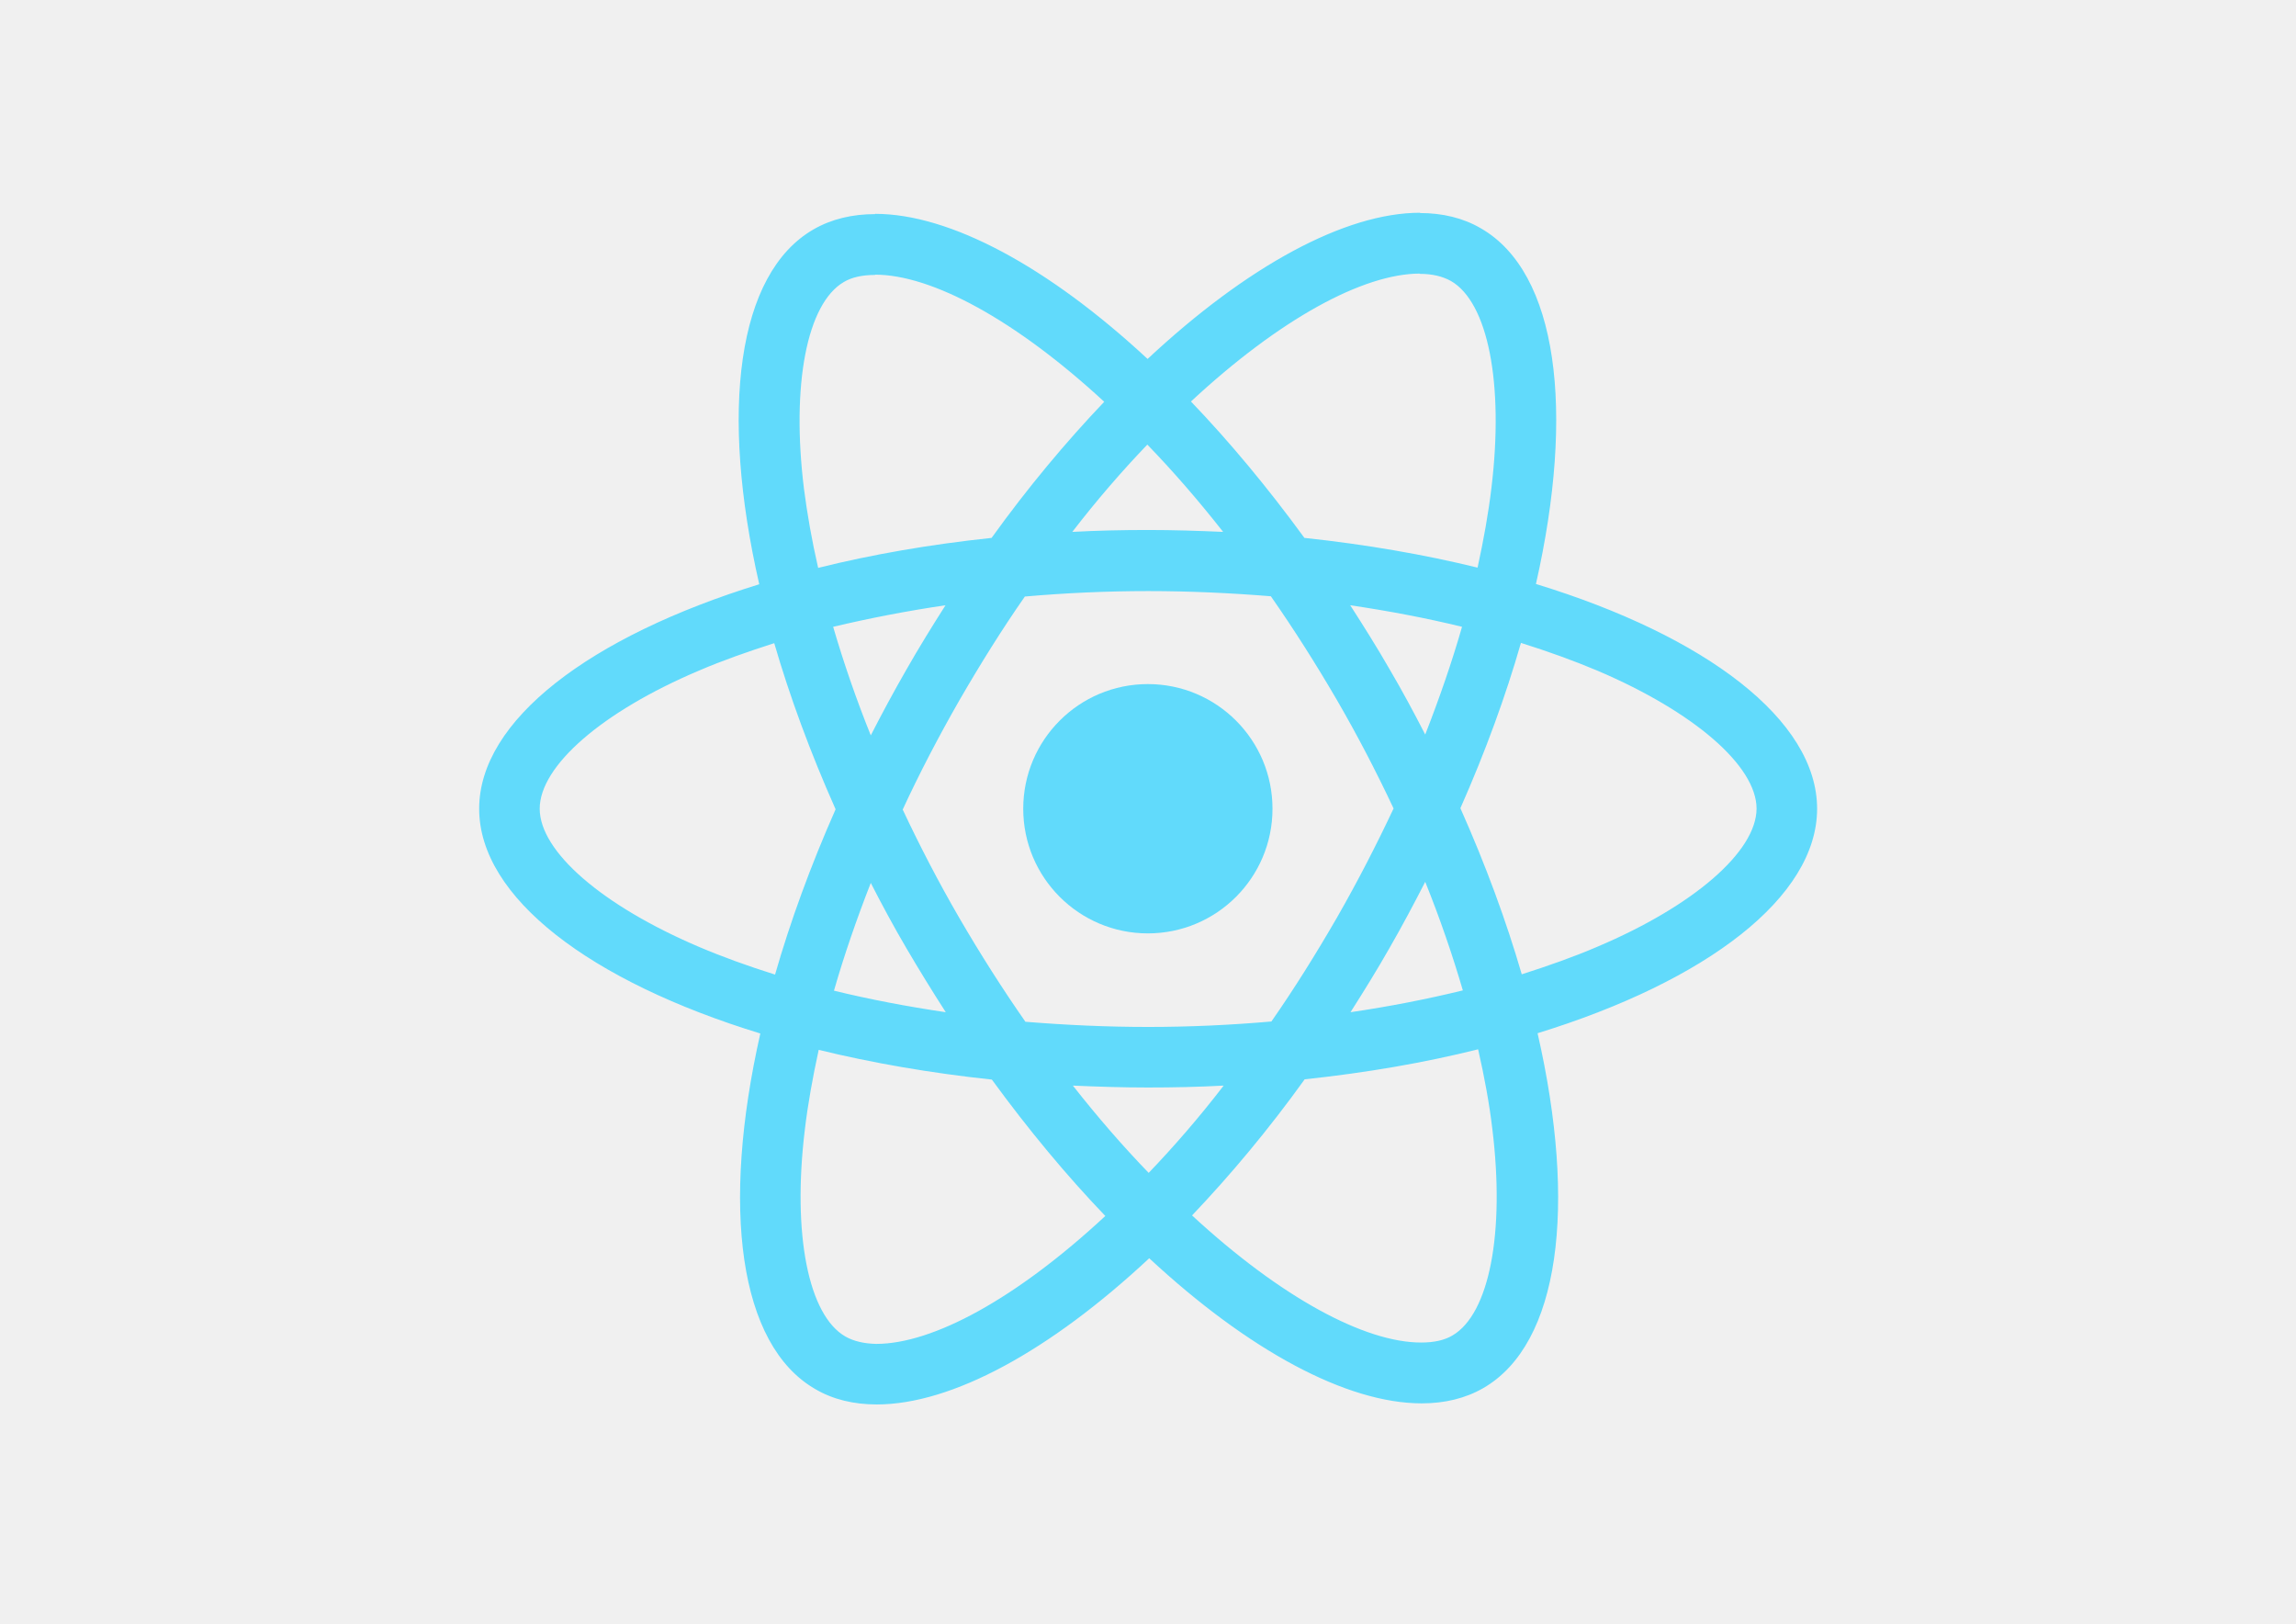
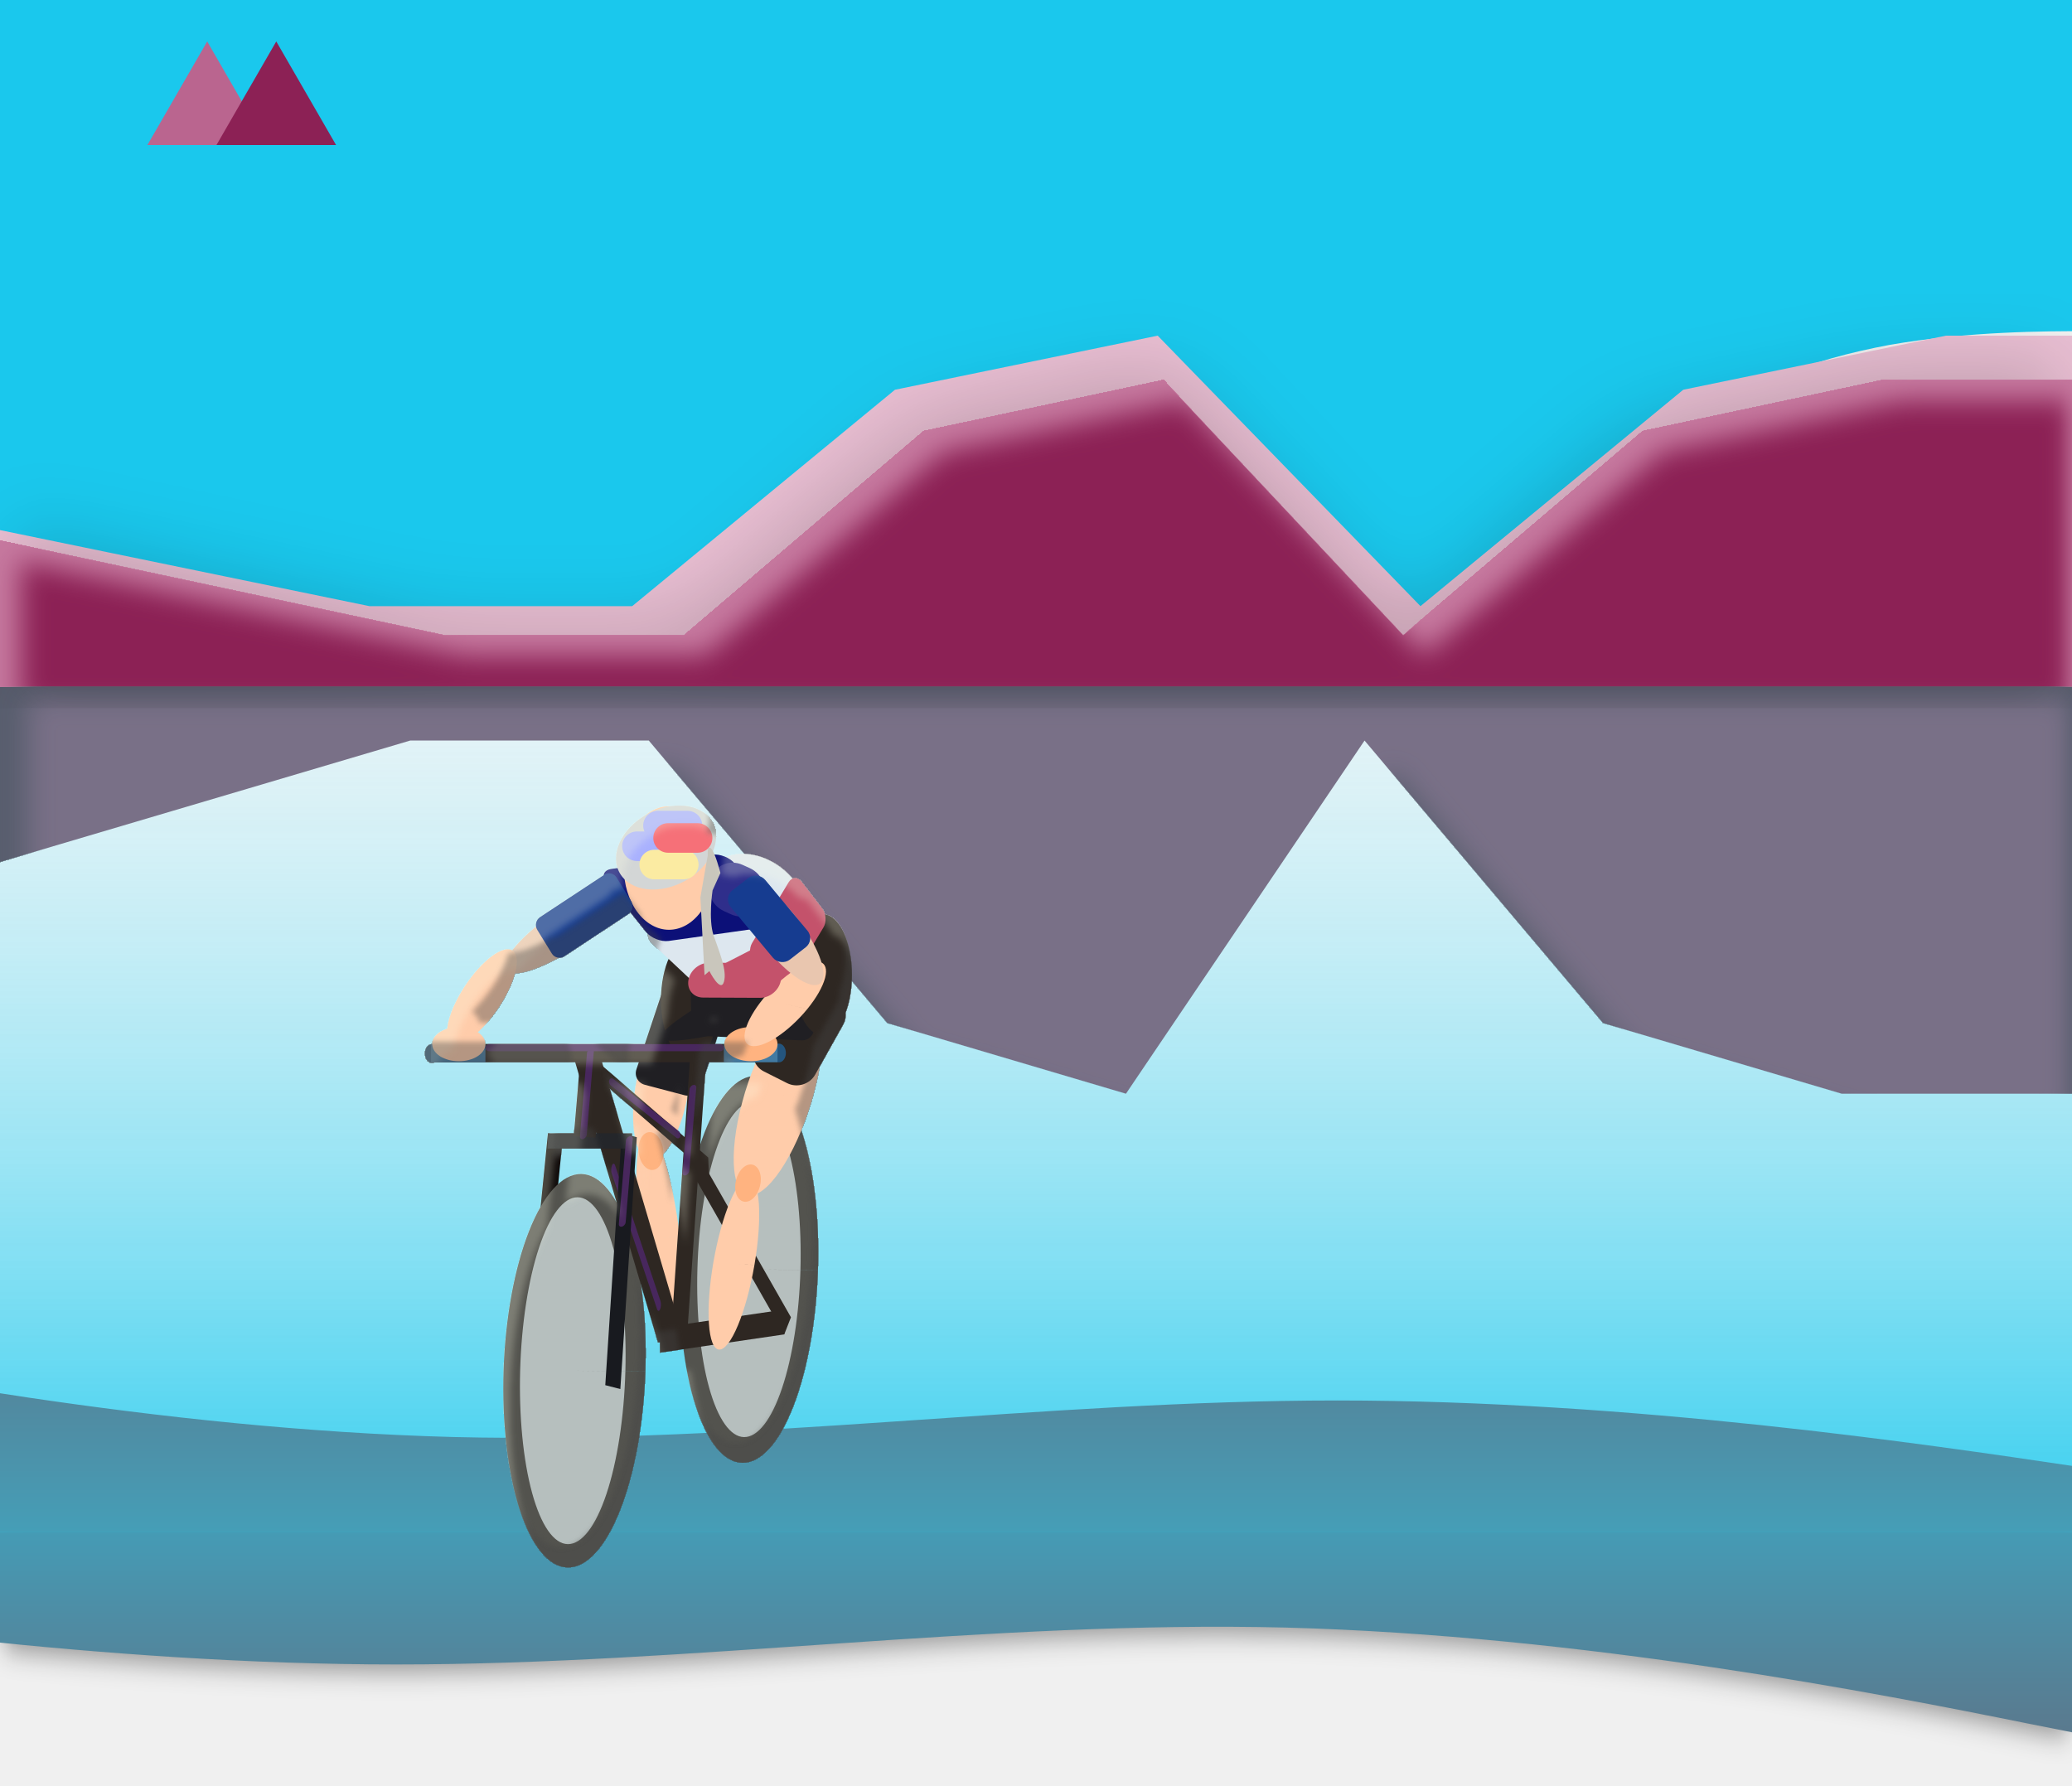
- <svg xmlns="http://www.w3.org/2000/svg" viewBox="0 0 841.9 595.3">
-   <g fill="#61DAFB">
-     <path d="M666.3 296.5c0-32.5-40.7-63.3-103.1-82.4 14.4-63.6 8-114.2-20.2-130.4-6.5-3.8-14.1-5.6-22.4-5.6v22.3c4.6 0 8.3.9 11.4 2.6 13.6 7.8 19.5 37.5 14.9 75.7-1.1 9.4-2.9 19.3-5.1 29.4-19.6-4.8-41-8.5-63.5-10.9-13.5-18.5-27.5-35.3-41.6-50 32.6-30.3 63.2-46.9 84-46.9V78c-27.5 0-63.5 19.6-99.9 53.6-36.4-33.8-72.4-53.2-99.9-53.2v22.3c20.7 0 51.4 16.5 84 46.6-14 14.7-28 31.4-41.3 49.9-22.6 2.4-44 6.1-63.6 11-2.3-10-4-19.7-5.2-29-4.7-38.2 1.1-67.9 14.6-75.8 3-1.8 6.9-2.6 11.5-2.6V78.5c-8.4 0-16 1.8-22.6 5.6-28.1 16.2-34.4 66.7-19.9 130.1-62.2 19.2-102.7 49.9-102.7 82.3 0 32.5 40.7 63.3 103.1 82.4-14.4 63.6-8 114.2 20.2 130.4 6.5 3.8 14.1 5.6 22.5 5.6 27.5 0 63.5-19.6 99.9-53.6 36.4 33.8 72.4 53.2 99.9 53.2 8.4 0 16-1.8 22.6-5.6 28.1-16.2 34.4-66.7 19.9-130.1 62-19.1 102.5-49.9 102.5-82.3zm-130.2-66.7c-3.7 12.9-8.3 26.2-13.5 39.5-4.1-8-8.4-16-13.1-24-4.6-8-9.5-15.8-14.4-23.4 14.2 2.1 27.9 4.7 41 7.9zm-45.8 106.5c-7.8 13.5-15.8 26.3-24.1 38.2-14.9 1.3-30 2-45.2 2-15.1 0-30.2-.7-45-1.9-8.3-11.9-16.4-24.6-24.2-38-7.6-13.1-14.5-26.4-20.8-39.8 6.2-13.4 13.2-26.8 20.7-39.9 7.8-13.5 15.8-26.3 24.1-38.2 14.9-1.3 30-2 45.2-2 15.1 0 30.2.7 45 1.9 8.3 11.9 16.4 24.6 24.2 38 7.6 13.1 14.5 26.4 20.8 39.8-6.3 13.4-13.2 26.8-20.7 39.9zm32.3-13c5.4 13.4 10 26.8 13.8 39.8-13.1 3.2-26.9 5.9-41.2 8 4.9-7.7 9.8-15.6 14.4-23.7 4.6-8 8.9-16.1 13-24.1zM421.2 430c-9.3-9.6-18.6-20.3-27.8-32 9 .4 18.2.7 27.5.7 9.4 0 18.7-.2 27.8-.7-9 11.7-18.3 22.4-27.5 32zm-74.4-58.9c-14.2-2.1-27.9-4.7-41-7.9 3.7-12.9 8.3-26.2 13.5-39.5 4.1 8 8.4 16 13.1 24 4.7 8 9.5 15.8 14.4 23.4zM420.7 163c9.3 9.6 18.6 20.3 27.8 32-9-.4-18.2-.7-27.5-.7-9.4 0-18.7.2-27.8.7 9-11.7 18.3-22.4 27.5-32zm-74 58.9c-4.9 7.7-9.8 15.6-14.4 23.7-4.6 8-8.9 16-13 24-5.4-13.4-10-26.8-13.8-39.8 13.1-3.1 26.9-5.8 41.2-7.9zm-90.5 125.2c-35.4-15.1-58.3-34.9-58.3-50.6 0-15.7 22.9-35.6 58.3-50.6 8.6-3.7 18-7 27.7-10.1 5.7 19.6 13.2 40 22.5 60.9-9.2 20.8-16.6 41.1-22.2 60.6-9.9-3.1-19.3-6.5-28-10.2zM310 490c-13.6-7.8-19.5-37.5-14.9-75.7 1.1-9.4 2.9-19.3 5.1-29.4 19.6 4.8 41 8.5 63.5 10.9 13.5 18.5 27.5 35.3 41.6 50-32.6 30.3-63.2 46.9-84 46.9-4.5-.1-8.3-1-11.3-2.7zm237.2-76.2c4.7 38.2-1.1 67.9-14.6 75.8-3 1.8-6.9 2.6-11.5 2.6-20.7 0-51.4-16.5-84-46.6 14-14.7 28-31.4 41.3-49.9 22.6-2.4 44-6.1 63.6-11 2.3 10.1 4.1 19.8 5.2 29.1zm38.5-66.7c-8.6 3.7-18 7-27.7 10.1-5.7-19.6-13.2-40-22.5-60.9 9.2-20.8 16.6-41.1 22.2-60.6 9.9 3.1 19.3 6.5 28.1 10.2 35.4 15.1 58.3 34.9 58.3 50.6-.1 15.7-23 35.6-58.4 50.6zM320.8 78.4z" />
-     <circle cx="420.9" cy="296.5" r="45.7" />
-     <path d="M520.5 78.1z" />
+ <svg xmlns="http://www.w3.org/2000/svg" width="1500" height="1293" viewBox="0 0 1500 1293" fill="none">
+   <rect x="-69" y="500" width="1668" height="669" fill="url(#paint0_linear)" />
+   <g filter="url(#filter0_d)">
+     <path d="M1575 1269L1467.67 1247.7C1360.33 1226 1145.67 1184 931 1178.3C716.333 1173 501.667 1205 287 1205C72.333 1205 -142.333 1173 -249.667 1157L-357 1141V1109H-249.667C-142.333 1109 72.333 1109 287 1109C501.667 1109 716.333 1109 931 1109C1145.67 1109 1360.33 1109 1467.67 1109H1575V1269Z" fill="url(#paint1_linear)" />
  </g>
+   <path d="M0 419.548L28.536 429.475C56.964 440.151 114.356 458.881 171 479.483C227.964 500.086 285.356 518.816 342 529.492C398.964 539.419 456.356 539.419 513 499.524C569.964 458.881 627.356 380.215 684 329.645C740.964 279.074 798.356 260.345 855 299.677C911.964 339.01 969.356 440.151 1026 449.516C1082.96 458.881 1140.36 380.215 1197 329.645C1253.96 279.074 1311.36 260.345 1368 249.669C1424.96 239.742 1482.36 239.742 1510.14 239.742H1539V0H1510.46C1482.04 0 1424.64 0 1368 0C1311.04 0 1253.64 0 1197 0C1140.04 0 1082.64 0 1026 0C969.036 0 911.644 0 855 0C798.036 0 740.644 0 684 0C627.036 0 569.644 0 513 0C456.036 0 398.644 0 342 0C285.036 0 227.644 0 171 0C114.036 0 56.644 0 28.856 0H0V419.548Z" fill="#1AC8ED" />
+   <g clip-path="url(#clip0)">
+     <g filter="url(#filter1_i)">
+       <g clip-path="url(#clip1)">
+         <path d="M-48.475 638.398L124.244 587.265L296.964 536.133H469.683L642.403 740.663L815.122 791.795L987.842 536.133L1160.56 740.663L1333.28 791.795H1506V485H1333.28L1160.56 485H987.842H815.122L642.403 485H469.683H296.964L124.244 485H-48.475L-48.475 638.398Z" fill="#797087" />
+       </g>
+     </g>
+     <g clip-path="url(#clip2)">
+       <g clip-path="url(#clip3)">
+         <path d="M-113 360.5L77.222 399.667L267.444 438.833H457.667L647.889 282.167L838.111 243L1028.33 438.833L1218.56 282.167L1408.78 243H1599V478H1408.78H1218.56H1028.33H838.111H647.889H457.667H267.444H77.222H-113V360.5Z" fill="#E8BED2" />
+       </g>
+       <g filter="url(#filter2_di)">
+         <path d="M-25.253 386.008L148.26 422.967L321.773 459.927H495.286L668.799 312.089L842.312 275.13L1015.83 459.927L1189.34 312.089L1362.85 275.13H1536.36V496.886H1362.85H1189.34H1015.83H842.312H668.799H495.286H321.773H148.26H-25.253V386.008Z" fill="#8C2155" />
+       </g>
+     </g>
+     <path d="M150 30L193.301 105H106.699L150 30Z" fill="#BA658F" />
+     <path d="M200 30L243.301 105H156.699L200 30Z" fill="#8C2155" />
+   </g>
+   <path d="M-312 950.5L-205.333 971.6C-98.667 993.097 114.667 1034.7 328 1040.35C541.333 1045.6 754.667 1013.9 968 1013.9C1181.33 1013.9 1394.67 1045.6 1501.33 1061.45L1608 1077.3V1109H1501.33C1394.67 1109 1181.33 1109 968 1109C754.667 1109 541.333 1109 328 1109C114.667 1109 -98.667 1109 -205.333 1109H-312V950.5Z" fill="url(#paint2_linear)" />
+   <g filter="url(#filter3_ii)">
+     <path fill-rule="evenodd" clip-rule="evenodd" d="M592.132 919.47C590.899 956.598 584.453 992.154 574.214 1018.32C563.974 1044.48 550.78 1059.11 537.532 1058.98C524.284 1058.85 512.068 1043.98 503.571 1017.64C495.074 991.296 490.992 955.639 492.222 918.51C493.453 881.382 499.896 845.823 510.134 819.655C520.371 793.488 533.565 778.854 546.814 778.973C560.062 779.093 572.279 793.956 580.778 820.292C589.277 846.629 593.362 882.283 592.134 919.412L542.178 918.976L592.132 919.47Z" fill="#53534E" />
+     <path fill-rule="evenodd" clip-rule="evenodd" d="M579.473 919.405C578.552 951.61 573.74 982.451 566.095 1005.14C558.451 1027.84 548.6 1040.53 538.709 1040.41C528.818 1040.3 519.698 1027.41 513.355 1004.56C507.011 981.707 503.963 950.778 504.882 918.572C505.801 886.367 510.611 855.523 518.254 832.824C525.898 810.126 535.748 797.433 545.639 797.536C555.53 797.64 564.651 810.532 570.996 833.377C577.341 856.222 580.391 887.148 579.474 919.354L542.178 918.976L579.473 919.405Z" fill="#B6BFBE" />
+     <path d="M499.878 776.422C499.13 789.643 496.233 803.61 491.825 815.25C487.417 826.89 481.858 835.25 476.371 838.491C470.884 841.732 465.919 839.589 462.567 832.533C459.216 825.477 457.752 814.086 458.499 800.865C459.246 787.644 462.141 773.677 466.549 762.036C470.957 750.394 476.516 742.032 482.003 738.788C487.49 735.544 492.455 737.685 495.808 744.738C499.16 751.792 500.625 763.181 499.879 776.401L479.189 788.638L499.878 776.422Z" fill="#FFCCAA" />
+     <path opacity="0.999" d="M523.645 708.55L494.866 700.973C489.895 699.665 484.55 702.559 482.927 707.437L460.731 774.143C459.107 779.021 461.821 784.037 466.791 785.345L495.57 792.922C500.54 794.231 505.886 791.337 507.509 786.459L529.705 719.753C531.328 714.874 528.615 709.859 523.645 708.55Z" fill="#201F23" />
+     <path d="M513.144 850.291L512.729 837.994L421.165 758.705L421.58 771.001L513.144 850.291Z" fill="#2E2722" />
+     <path d="M376.622 681.384C384.612 673.048 395.923 664.059 408.068 656.394C420.213 648.729 432.197 643.015 441.383 640.511C450.57 638.006 456.207 638.915 457.054 643.038C457.901 647.16 453.89 654.159 445.902 662.494C437.913 670.83 426.603 679.819 414.458 687.485C402.314 695.151 390.329 700.865 381.141 703.372C371.953 705.878 366.314 704.971 365.464 700.85C364.614 696.729 368.623 689.732 376.609 681.397L411.258 671.942L376.622 681.384Z" fill="#E9C6AF" />
+     <path d="M407.581 822.293L396.676 820.465L384.763 939.598L395.669 941.426L407.581 822.293Z" fill="#0E0908" />
+     <path fill-rule="evenodd" clip-rule="evenodd" d="M467.217 992.842C465.949 1030.61 459.327 1066.78 448.807 1093.39C438.287 1120 424.731 1134.88 411.12 1134.75C397.509 1134.62 384.958 1119.49 376.229 1092.7C367.499 1065.9 363.305 1029.63 364.57 991.866C365.834 954.099 372.453 917.929 382.972 891.312C393.49 864.694 407.045 849.809 420.656 849.93C434.268 850.052 446.82 865.17 455.552 891.96C464.284 918.749 468.48 955.016 467.219 992.782L415.894 992.339L467.217 992.842Z" fill="#53534E" />
+     <path fill-rule="evenodd" clip-rule="evenodd" d="M452.733 992.782C451.793 1026.08 446.879 1057.97 439.073 1081.44C431.266 1104.9 421.207 1118.02 411.107 1117.9C401.007 1117.79 391.694 1104.45 385.216 1080.83C378.738 1057.2 375.626 1025.22 376.564 991.922C377.502 958.622 382.414 926.73 390.219 903.261C398.024 879.792 408.083 866.667 418.183 866.775C428.284 866.882 437.598 880.212 444.077 903.833C450.557 927.453 453.671 959.43 452.735 992.73L414.649 992.339L452.733 992.782Z" fill="#B6BFBE" />
+     <path opacity="0.999" d="M492.099 894.845C494.589 915.475 495.468 935.442 494.542 950.355C493.616 965.267 490.961 973.904 487.162 974.365C483.362 974.826 478.729 967.074 474.281 952.814C469.833 938.553 465.935 918.953 463.444 898.323C460.953 877.694 460.074 857.725 460.999 842.81C461.924 827.894 464.578 819.253 468.377 818.788C472.176 818.322 476.809 826.07 481.257 840.328C485.705 854.585 489.604 874.184 492.095 894.813L477.771 896.576L492.099 894.845Z" fill="#FFCCAA" />
+     <path d="M512.317 750.736L500.671 749.654L485.439 970.847L497.085 971.929L512.317 750.736Z" fill="#2E2722" />
+     <path d="M435.793 768.817L416.306 768.713L476.328 971.826L495.815 971.929L435.793 768.817Z" fill="#2E2722" />
+     <path d="M562.883 755.909H312.054V769.035H562.883V755.909Z" fill="#2E2722" />
+     <path d="M590.917 784.465C586.583 803.045 579.513 821.932 571.263 836.972C563.012 852.012 554.258 861.972 546.924 864.663C539.59 867.353 534.278 862.554 532.156 851.319C530.034 840.085 531.276 823.336 535.609 804.756C539.942 786.177 547.011 767.289 555.26 752.247C563.51 737.205 572.265 727.241 579.6 724.546C586.935 721.852 592.248 726.647 594.372 737.879C596.496 749.11 595.255 765.857 590.924 784.436L563.265 794.603L590.917 784.465Z" fill="#FFCCAA" />
+     <path opacity="0.999" d="M604.374 722.367L587.597 713.924C580.334 710.268 571.229 713.06 567.261 720.16L547.096 756.242C543.129 763.342 545.8 772.061 553.064 775.717L569.841 784.16C577.104 787.816 586.209 785.024 590.176 777.924L610.341 741.842C614.309 734.742 611.637 726.023 604.374 722.367Z" fill="#2E2722" />
+     <path fill-rule="evenodd" clip-rule="evenodd" d="M568.932 762.321C568.932 764.121 568.4 765.848 567.453 767.121C566.507 768.394 565.223 769.109 563.885 769.109C562.546 769.11 561.263 768.395 560.316 767.122C559.369 765.849 558.838 764.123 558.837 762.323C558.837 760.523 559.368 758.796 560.315 757.523C561.261 756.249 562.544 755.534 563.883 755.533C565.221 755.533 566.505 756.247 567.452 757.52C568.399 758.792 568.931 760.518 568.932 762.318L563.884 762.321L568.932 762.321Z" fill="#24557E" />
+     <path fill-rule="evenodd" clip-rule="evenodd" d="M317.709 762.715C317.709 764.516 317.177 766.242 316.231 767.515C315.284 768.788 314.001 769.503 312.662 769.503C311.324 769.504 310.04 768.789 309.093 767.516C308.147 766.243 307.615 764.517 307.614 762.717C307.614 760.917 308.146 759.19 309.092 757.917C310.038 756.643 311.322 755.928 312.66 755.927C313.998 755.927 315.282 756.641 316.229 757.914C317.176 759.186 317.708 760.912 317.709 762.713L312.662 762.715L317.709 762.715Z" fill="#24557E" />
+     <path d="M351.407 755.909H312.054V769.035H351.407V755.909Z" fill="#427AA2" />
+     <path d="M562.883 755.909H524.016V769.035H562.883V755.909Z" fill="#427AA2" />
+     <path opacity="0.999" d="M520.632 723.81C520.632 735.447 518.413 746.608 514.463 754.837C510.514 763.066 505.157 767.689 499.571 767.691C493.985 767.692 488.627 763.071 484.677 754.843C480.726 746.616 478.506 735.456 478.505 723.819C478.504 712.182 480.722 701.02 484.67 692.79C488.619 684.559 493.976 679.933 499.562 679.929C505.148 679.925 510.506 684.544 514.457 692.77C518.408 700.996 520.629 712.154 520.632 723.792L499.568 723.81L520.632 723.81Z" fill="#2E2722" />
+     <path opacity="0.999" d="M474.848 670.107L532.175 648.313C538.664 645.846 548.028 647.698 553.089 652.45L580.821 678.482C585.883 683.234 584.726 689.086 578.238 691.552L520.91 713.346C514.421 715.813 505.058 713.961 499.996 709.209L472.264 683.177C467.202 678.425 468.359 672.573 474.848 670.107Z" fill="#DDE7EF" />
+     <path opacity="0.999" d="M589.292 744.304L588.713 714.539C588.613 709.399 584.369 705.046 579.235 704.817L509.026 701.688C503.892 701.459 499.81 705.441 499.91 710.582L500.49 740.346C500.59 745.487 504.833 749.839 509.968 750.068L580.176 753.197C585.311 753.426 589.392 749.444 589.292 744.304Z" fill="#201F23" />
+     <path d="M494.045 735.938C517.21 719.96 529.502 717.99 536.433 729.146C543.363 740.301 533.901 746.827 503.806 751.65C473.711 756.473 470.88 751.916 494.045 735.938Z" fill="#201F23" />
+     <path d="M351.407 755.914C351.407 759.196 349.38 762.344 345.771 764.665C342.163 766.986 337.269 768.29 332.166 768.29C327.062 768.29 322.168 766.987 318.559 764.667C314.949 762.346 312.921 759.199 312.92 755.917C312.919 752.635 314.945 749.487 318.553 747.166C322.161 744.845 327.054 743.54 332.158 743.539C337.261 743.538 342.156 744.841 345.766 747.161C349.376 749.48 351.405 752.627 351.407 755.909L332.164 755.914L351.407 755.914Z" fill="#FFCCAA" />
+     <path d="M562.883 755.914C562.883 759.196 560.856 762.344 557.247 764.665C553.639 766.986 548.745 768.29 543.641 768.29C538.538 768.29 533.644 766.987 530.034 764.667C526.425 762.346 524.397 759.199 524.396 755.917C524.395 752.635 526.421 749.487 530.029 747.166C533.636 744.845 538.53 743.54 543.633 743.539C548.737 743.538 553.632 744.841 557.242 747.161C560.852 749.48 562.881 752.627 562.883 755.909L543.639 755.914L562.883 755.914Z" fill="#FFB380" />
+     <path d="M365.224 722.508C360.128 731.585 353.521 740.185 346.858 746.415C340.195 752.646 334.021 755.997 329.693 755.731C325.366 755.466 323.24 751.606 323.783 745C324.326 738.394 327.494 729.584 332.589 720.507C337.685 711.43 344.29 702.83 350.954 696.598C357.617 690.366 363.792 687.013 368.12 687.276C372.449 687.54 374.576 691.398 374.034 698.002C373.493 704.607 370.326 713.416 365.232 722.494L348.909 721.503L365.224 722.508Z" fill="#FFCCAA" />
+     <path opacity="0.999" d="M616.74 705.801C616.74 717.438 614.521 728.598 610.571 736.827C606.622 745.056 601.265 749.68 595.679 749.681C590.093 749.682 584.735 745.061 580.785 736.834C576.834 728.606 574.614 717.447 574.613 705.81C574.612 694.173 576.83 683.011 580.778 674.78C584.727 666.549 590.084 661.923 595.67 661.92C601.256 661.916 606.614 666.535 610.565 674.761C614.516 682.986 616.737 694.145 616.74 705.782L595.676 705.8L616.74 705.801Z" fill="#2E2722" />
+     <path opacity="0.999" d="M541.061 618.309C560.593 620.019 579.328 636.262 582.905 654.589C586.482 672.916 573.547 686.387 554.014 684.677C534.482 682.967 515.748 666.724 512.171 648.397C508.594 630.07 521.528 616.599 541.061 618.309Z" fill="#DDE7EF" />
+     <path opacity="0.999" d="M544.511 682.639L570.915 638.742C573.256 634.851 577.397 634.614 580.165 638.214L595.329 657.933C598.097 661.532 598.444 667.604 596.103 671.495L569.699 715.392C567.358 719.283 563.217 719.519 560.449 715.92L545.285 696.201C542.517 692.602 542.171 686.53 544.511 682.639Z" fill="#C4526B" />
+     <path d="M584.384 730.576C577.792 738.632 569.796 745.956 562.155 750.937C554.513 755.918 547.851 758.148 543.636 757.136C539.42 756.125 537.995 751.955 539.674 745.543C541.353 739.131 545.999 731.003 552.59 722.947C559.181 714.891 567.177 707.566 574.819 702.584C582.461 697.601 589.123 695.37 593.341 696.38C597.558 697.39 598.985 701.558 597.307 707.969C595.629 714.379 590.985 722.507 584.395 730.563L568.49 726.758L584.384 730.576Z" fill="#FFCCAA" />
+     <path d="M478.137 941.892L445.327 843.724C444.772 842.063 443.762 842.021 443.071 843.631C442.38 845.24 442.27 847.891 442.825 849.553L475.635 947.721C476.191 949.382 477.201 949.424 477.892 947.814C478.582 946.205 478.692 943.554 478.137 941.892Z" fill="#48275D" />
+     <path d="M461.006 823.288L450.101 820.49L438.188 1002.82L449.093 1005.62L461.006 823.288Z" fill="#181A1F" />
+     <path d="M457.286 831.527L457.661 820.49L396.722 820.465L396.348 831.502L457.286 831.527Z" fill="#24262A" />
+     <path d="M415.378 822.584L431.153 823.601L435.793 768.817L420.018 767.799L415.378 822.584Z" fill="#2E2722" />
+     <path d="M551.308 648.257C551.308 652.484 549.534 656.537 546.377 659.526C543.22 662.514 538.937 664.193 534.472 664.194C530.007 664.194 525.724 662.516 522.566 659.528C519.408 656.54 517.633 652.487 517.632 648.261C517.631 644.034 519.404 639.981 522.561 636.992C525.718 634.002 530 632.322 534.465 632.321C538.93 632.32 543.213 633.997 546.372 636.985C549.531 639.972 551.306 644.024 551.308 648.251L534.47 648.257L551.308 648.257Z" fill="#FFCCAA" />
+     <path d="M467.764 644.943C467.764 649.17 465.99 653.223 462.833 656.212C459.676 659.2 455.393 660.879 450.928 660.88C446.462 660.88 442.18 659.202 439.022 656.214C435.864 653.226 434.089 649.173 434.088 644.947C434.087 640.72 435.86 636.667 439.017 633.678C442.173 630.688 446.455 629.008 450.921 629.007C455.386 629.006 459.669 630.683 462.828 633.67C465.987 636.658 467.762 640.71 467.764 644.937L450.926 644.943L467.764 644.943Z" fill="#FFCCAA" />
+     <path opacity="0.999" d="M442.612 629.079L515.647 618.765C521.198 617.981 528.526 620.903 532.016 625.291L560.842 661.535C564.332 665.923 562.662 670.116 557.111 670.9L484.076 681.213C478.525 681.997 471.197 679.075 467.707 674.687L438.881 638.443C435.391 634.055 437.061 629.862 442.612 629.079Z" fill="#0C1078" />
+     <path d="M506.854 706.26C518.17 700.993 542.991 688.066 542.991 688.066L548.903 698.783L506.854 706.26Z" fill="#C4526B" />
+     <path d="M569.854 702.366C561.68 695.252 553.328 685.495 546.636 675.24C539.944 664.986 535.46 655.074 534.17 647.685C532.88 640.296 534.89 636.035 539.757 635.84C544.625 635.644 551.952 639.53 560.126 646.642C568.3 653.755 576.652 663.511 583.345 673.765C590.038 684.02 594.524 693.932 595.815 701.323C597.107 708.713 595.099 712.976 590.233 713.174C585.366 713.371 578.041 709.488 569.867 702.377L564.992 674.506L569.854 702.366Z" fill="#E9C6AF" />
+     <path opacity="0.999" d="M524.104 659.61L529.295 661.956C538.374 666.059 548.754 661.892 552.48 652.649C556.205 643.405 551.865 632.586 542.785 628.483L537.594 626.137C528.515 622.034 518.135 626.201 514.41 635.444C510.684 644.688 515.025 655.507 524.104 659.61Z" fill="#2F2E8B" />
+     <path d="M516.945 628.443C516.945 640.294 513.506 651.66 507.385 660.041C501.263 668.422 492.961 673.13 484.303 673.132C475.646 673.133 467.343 668.426 461.22 660.048C455.097 651.669 451.657 640.304 451.655 628.452C451.653 616.601 455.09 605.234 461.21 596.851C467.331 588.469 475.632 583.758 484.29 583.754C492.947 583.75 501.251 588.454 507.375 596.831C513.499 605.209 516.941 616.573 516.945 628.424L484.3 628.443L516.945 628.443Z" fill="#FFCCAA" />
+     <path d="M515.706 617.359C512.058 625.358 505.029 632.634 496.166 637.586C487.302 642.537 477.33 644.759 468.443 643.763C459.556 642.767 452.481 638.633 448.776 632.273C445.07 625.912 445.037 617.844 448.683 609.844C452.329 601.845 459.357 594.568 468.22 589.615C477.082 584.662 487.054 582.438 495.942 583.433C504.83 584.428 511.906 588.559 515.614 594.919C519.321 601.279 519.357 609.346 515.712 617.346L482.196 613.598L515.706 617.359Z" fill="#D3D6D6" />
+     <path opacity="0.999" d="M513.276 697.011L554.62 697.19C561.673 697.22 566.436 702.884 565.26 709.841C564.083 716.797 557.411 722.412 550.359 722.382L509.015 722.203C501.962 722.173 497.199 716.508 498.376 709.552C499.552 702.595 506.224 696.981 513.276 697.011Z" fill="#C4526B" />
+     <path d="M510.044 706.006L507.037 649.63L512.411 618.999C512.411 618.999 511.742 611.504 514.737 614.228C517.732 616.952 521.539 632.013 521.539 632.013L515.857 644.604C515.857 644.604 512.665 665.622 516.593 677.168C520.52 688.714 526.533 702.518 524.087 710.804C521.64 719.09 513.544 703.027 513.544 703.027L510.044 706.006Z" fill="#C9C6BC" />
+     <path d="M571.896 694.651L583.281 685.797C587.059 682.859 587.64 677.495 584.578 673.816L554.001 637.073C550.939 633.394 545.395 632.793 541.617 635.731L530.232 644.585C526.454 647.523 525.873 652.887 528.935 656.566L559.513 693.309C562.574 696.988 568.119 697.589 571.896 694.651Z" fill="#163C90" />
+     <path d="M388.948 673.175L399.501 690.344C401.408 693.446 405.417 694.336 408.456 692.332L454.905 661.707C457.945 659.704 458.863 655.565 456.956 652.463L446.403 635.294C444.496 632.192 440.487 631.302 437.448 633.306L390.998 663.93C387.959 665.934 387.041 670.073 388.948 673.175Z" fill="#163C90" />
+     <path d="M567.756 966.059L572.602 953.663L507.104 838.705L502.258 851.101L567.756 966.059Z" fill="#2E2722" />
+     <path d="M477.81 979.255L477.637 961.289L567.582 948.093L567.756 966.059L477.81 979.255Z" fill="#2E2722" />
+     <path opacity="0.999" d="M546.164 915.777C543.324 932.256 539.035 947.967 534.238 959.455C529.441 970.942 524.531 977.264 520.586 977.031C516.642 976.798 513.987 970.029 513.205 958.212C512.423 946.395 513.579 930.499 516.418 914.02C519.257 897.54 523.546 881.828 528.343 870.338C533.139 858.848 538.05 852.522 541.995 852.752C545.94 852.982 548.596 859.748 549.378 871.562C550.161 883.376 549.007 899.271 546.169 915.751L531.292 914.892L546.164 915.777Z" fill="#FFCCAA" />
+     <path opacity="0.999" d="M550.186 858.683C549.307 862.222 547.551 865.389 545.303 867.488C543.056 869.586 540.501 870.444 538.202 869.873C535.902 869.302 534.046 867.349 533.041 864.442C532.036 861.536 531.965 857.915 532.843 854.376C533.721 850.837 535.477 847.669 537.725 845.57C539.972 843.471 542.526 842.612 544.826 843.183C547.126 843.753 548.982 845.706 549.988 848.612C550.993 851.517 551.065 855.138 550.187 858.677L541.515 856.528L550.186 858.683Z" fill="#FFB380" />
+     <path opacity="0.999" d="M480.123 832.351C480.52 835.976 479.965 839.555 478.58 842.301C477.196 845.047 475.095 846.734 472.739 846.993C470.384 847.251 467.967 846.059 466.021 843.679C464.075 841.299 462.758 837.925 462.361 834.3C461.963 830.675 462.518 827.096 463.902 824.35C465.287 821.603 467.387 819.915 469.743 819.656C472.098 819.397 474.514 820.588 476.461 822.968C478.408 825.347 479.725 828.721 480.123 832.345L471.242 833.324L480.123 832.351Z" fill="#FFB380" />
+     <path d="M482.493 601.956H461.111C455.206 601.956 450.419 606.745 450.419 612.652C450.419 618.558 455.206 623.347 461.111 623.347H482.493C488.398 623.347 493.185 618.558 493.185 612.652C493.185 606.745 488.398 601.956 482.493 601.956Z" fill="#A9B1FE" />
+     <path d="M495.002 615.213H473.62C467.715 615.213 462.928 620.001 462.928 625.908C462.928 631.815 467.715 636.603 473.62 636.603H495.002C500.907 636.603 505.694 631.815 505.694 625.908C505.694 620.001 500.907 615.213 495.002 615.213Z" fill="#FBEBA2" />
+     <path d="M497.724 587.016H476.341C470.437 587.016 465.65 591.804 465.65 597.711C465.65 603.618 470.437 608.407 476.341 608.407H497.724C503.629 608.407 508.415 603.618 508.415 597.711C508.415 591.804 503.629 587.016 497.724 587.016Z" fill="#A9B1FE" />
+     <path d="M505.021 595.955H483.638C477.733 595.955 472.947 600.744 472.947 606.651C472.947 612.558 477.733 617.346 483.638 617.346H505.021C510.925 617.346 515.712 612.558 515.712 606.651C515.712 600.744 510.925 595.955 505.021 595.955Z" fill="#F67078" />
+     <path d="M521.452 755.909H353.97C352.555 755.909 351.407 757.057 351.407 758.474C351.407 759.89 352.555 761.038 353.97 761.038H521.452C522.868 761.038 524.016 759.89 524.016 758.474C524.016 757.057 522.868 755.909 521.452 755.909Z" fill="#48275D" />
+     <path d="M424.763 821.481L429.885 761.134C430.004 759.735 428.995 758.871 427.632 759.205C426.268 759.539 425.066 760.944 424.948 762.343L419.826 822.69C419.707 824.089 420.716 824.953 422.079 824.619C423.443 824.285 424.645 822.88 424.763 821.481Z" fill="#48275D" />
+     <path d="M452.937 884.894L458.059 824.547C458.178 823.148 457.169 822.284 455.805 822.618C454.442 822.952 453.24 824.357 453.122 825.756L448 886.103C447.881 887.502 448.89 888.366 450.253 888.032C451.617 887.698 452.819 886.293 452.937 884.894Z" fill="#48275D" />
+     <path d="M498.984 847.768L504.106 787.421C504.225 786.022 503.216 785.158 501.852 785.492C500.489 785.826 499.287 787.231 499.168 788.63L494.046 848.977C493.927 850.376 494.936 851.24 496.3 850.906C497.664 850.572 498.865 849.167 498.984 847.768Z" fill="#48275D" />
+     <path d="M442.234 785.904L489.581 823.648C490.679 824.523 491.957 824.162 492.436 822.842C492.915 821.522 492.413 819.743 491.315 818.867L443.968 781.124C442.87 780.249 441.592 780.609 441.113 781.929C440.635 783.249 441.136 785.029 442.234 785.904Z" fill="#48275D" />
+   </g>
+   <defs>
+     <filter id="filter0_d" x="-377" y="1093" width="1972" height="200" filterUnits="userSpaceOnUse" color-interpolation-filters="sRGB">
+       <feFlood flood-opacity="0" result="BackgroundImageFix" />
+       <feColorMatrix in="SourceAlpha" type="matrix" values="0 0 0 0 0 0 0 0 0 0 0 0 0 0 0 0 0 0 127 0" />
+       <feOffset dy="4" />
+       <feGaussianBlur stdDeviation="10" />
+       <feColorMatrix type="matrix" values="0 0 0 0 0 0 0 0 0 0 0 0 0 0 0 0 0 0 0.4 0" />
+       <feBlend mode="normal" in2="BackgroundImageFix" result="effect1_dropShadow" />
+       <feBlend mode="normal" in="SourceGraphic" in2="effect1_dropShadow" result="shape" />
+     </filter>
+     <filter id="filter1_i" x="-25" y="485" width="1551" height="531" filterUnits="userSpaceOnUse" color-interpolation-filters="sRGB">
+       <feFlood flood-opacity="0" result="BackgroundImageFix" />
+       <feBlend mode="normal" in="SourceGraphic" in2="BackgroundImageFix" result="shape" />
+       <feColorMatrix in="SourceAlpha" type="matrix" values="0 0 0 0 0 0 0 0 0 0 0 0 0 0 0 0 0 0 127 0" result="hardAlpha" />
+       <feOffset dx="20" dy="20" />
+       <feGaussianBlur stdDeviation="10" />
+       <feComposite in2="hardAlpha" operator="arithmetic" k2="-1" k3="1" />
+       <feColorMatrix type="matrix" values="0 0 0 0 0.149 0 0 0 0 0.256 0 0 0 0 0.279 0 0 0 0.4 0" />
+       <feBlend mode="normal" in2="shape" result="effect1_innerShadow" />
+     </filter>
+     <filter id="filter2_di" x="-85.252" y="213.13" width="1681.62" height="341.756" filterUnits="userSpaceOnUse" color-interpolation-filters="sRGB">
+       <feFlood flood-opacity="0" result="BackgroundImageFix" />
+       <feColorMatrix in="SourceAlpha" type="matrix" values="0 0 0 0 0 0 0 0 0 0 0 0 0 0 0 0 0 0 127 0" />
+       <feOffset dy="-2" />
+       <feGaussianBlur stdDeviation="30" />
+       <feColorMatrix type="matrix" values="0 0 0 0 0 0 0 0 0 0 0 0 0 0 0 0 0 0 0.2 0" />
+       <feBlend mode="normal" in2="BackgroundImageFix" result="effect1_dropShadow" />
+       <feBlend mode="normal" in="SourceGraphic" in2="effect1_dropShadow" result="shape" />
+       <feColorMatrix in="SourceAlpha" type="matrix" values="0 0 0 0 0 0 0 0 0 0 0 0 0 0 0 0 0 0 127 0" result="hardAlpha" />
+       <feOffset dx="15" dy="15" />
+       <feGaussianBlur stdDeviation="10" />
+       <feComposite in2="hardAlpha" operator="arithmetic" k2="-1" k3="1" />
+       <feColorMatrix type="matrix" values="0 0 0 0 0.775 0 0 0 0 0.471 0 0 0 0 0.621 0 0 0 1 0" />
+       <feBlend mode="normal" in2="shape" result="effect2_innerShadow" />
+     </filter>
+     <filter id="filter3_ii" x="170" y="456" width="549" height="773" filterUnits="userSpaceOnUse" color-interpolation-filters="sRGB">
+       <feFlood flood-opacity="0" result="BackgroundImageFix" />
+       <feBlend mode="normal" in="SourceGraphic" in2="BackgroundImageFix" result="shape" />
+       <feColorMatrix in="SourceAlpha" type="matrix" values="0 0 0 0 0 0 0 0 0 0 0 0 0 0 0 0 0 0 127 0" result="hardAlpha" />
+       <feOffset dx="5" dy="15" />
+       <feGaussianBlur stdDeviation="2.5" />
+       <feComposite in2="hardAlpha" operator="arithmetic" k2="-1" k3="1" />
+       <feColorMatrix type="matrix" values="0 0 0 0 0.987 0 0 0 0 1 0 0 0 0 0.908 0 0 0 0.25 0" />
+       <feBlend mode="normal" in2="shape" result="effect1_innerShadow" />
+       <feColorMatrix in="SourceAlpha" type="matrix" values="0 0 0 0 0 0 0 0 0 0 0 0 0 0 0 0 0 0 127 0" result="hardAlpha" />
+       <feOffset dx="-5" dy="-15" />
+       <feGaussianBlur stdDeviation="2" />
+       <feComposite in2="hardAlpha" operator="arithmetic" k2="-1" k3="1" />
+       <feColorMatrix type="matrix" values="0 0 0 0 0.271 0 0 0 0 0.271 0 0 0 0 0.271 0 0 0 0.4 0" />
+       <feBlend mode="normal" in2="effect1_innerShadow" result="effect2_innerShadow" />
+     </filter>
+     <linearGradient id="paint0_linear" x1="765" y1="500" x2="765" y2="1169" gradientUnits="userSpaceOnUse">
+       <stop stop-color="#D8F8FF" stop-opacity="0.41" />
+       <stop offset="1" stop-color="#1AC8ED" />
+     </linearGradient>
+     <linearGradient id="paint1_linear" x1="609" y1="1269" x2="609" y2="1109" gradientUnits="userSpaceOnUse">
+       <stop stop-color="#5C768A" />
+       <stop offset="1" stop-color="#459BB5" />
+     </linearGradient>
+     <linearGradient id="paint2_linear" x1="648" y1="950.5" x2="648" y2="1109" gradientUnits="userSpaceOnUse">
+       <stop stop-color="#597C91" />
+       <stop offset="1" stop-color="#459EB7" />
+     </linearGradient>
+     <clipPath id="clip0">
+       <rect width="1539" height="842" fill="white" />
+     </clipPath>
+     <clipPath id="clip1">
+       <rect width="1531" height="511" transform="matrix(1 0 0 -1 -25 996)" fill="white" />
+     </clipPath>
+     <clipPath id="clip2">
+       <rect y="143" width="1500" height="369.593" fill="white" />
+     </clipPath>
+     <clipPath id="clip3">
+       <rect x="-6.061" y="127.292" width="1626.26" height="407.477" fill="white" />
+     </clipPath>
+   </defs>
</svg>
